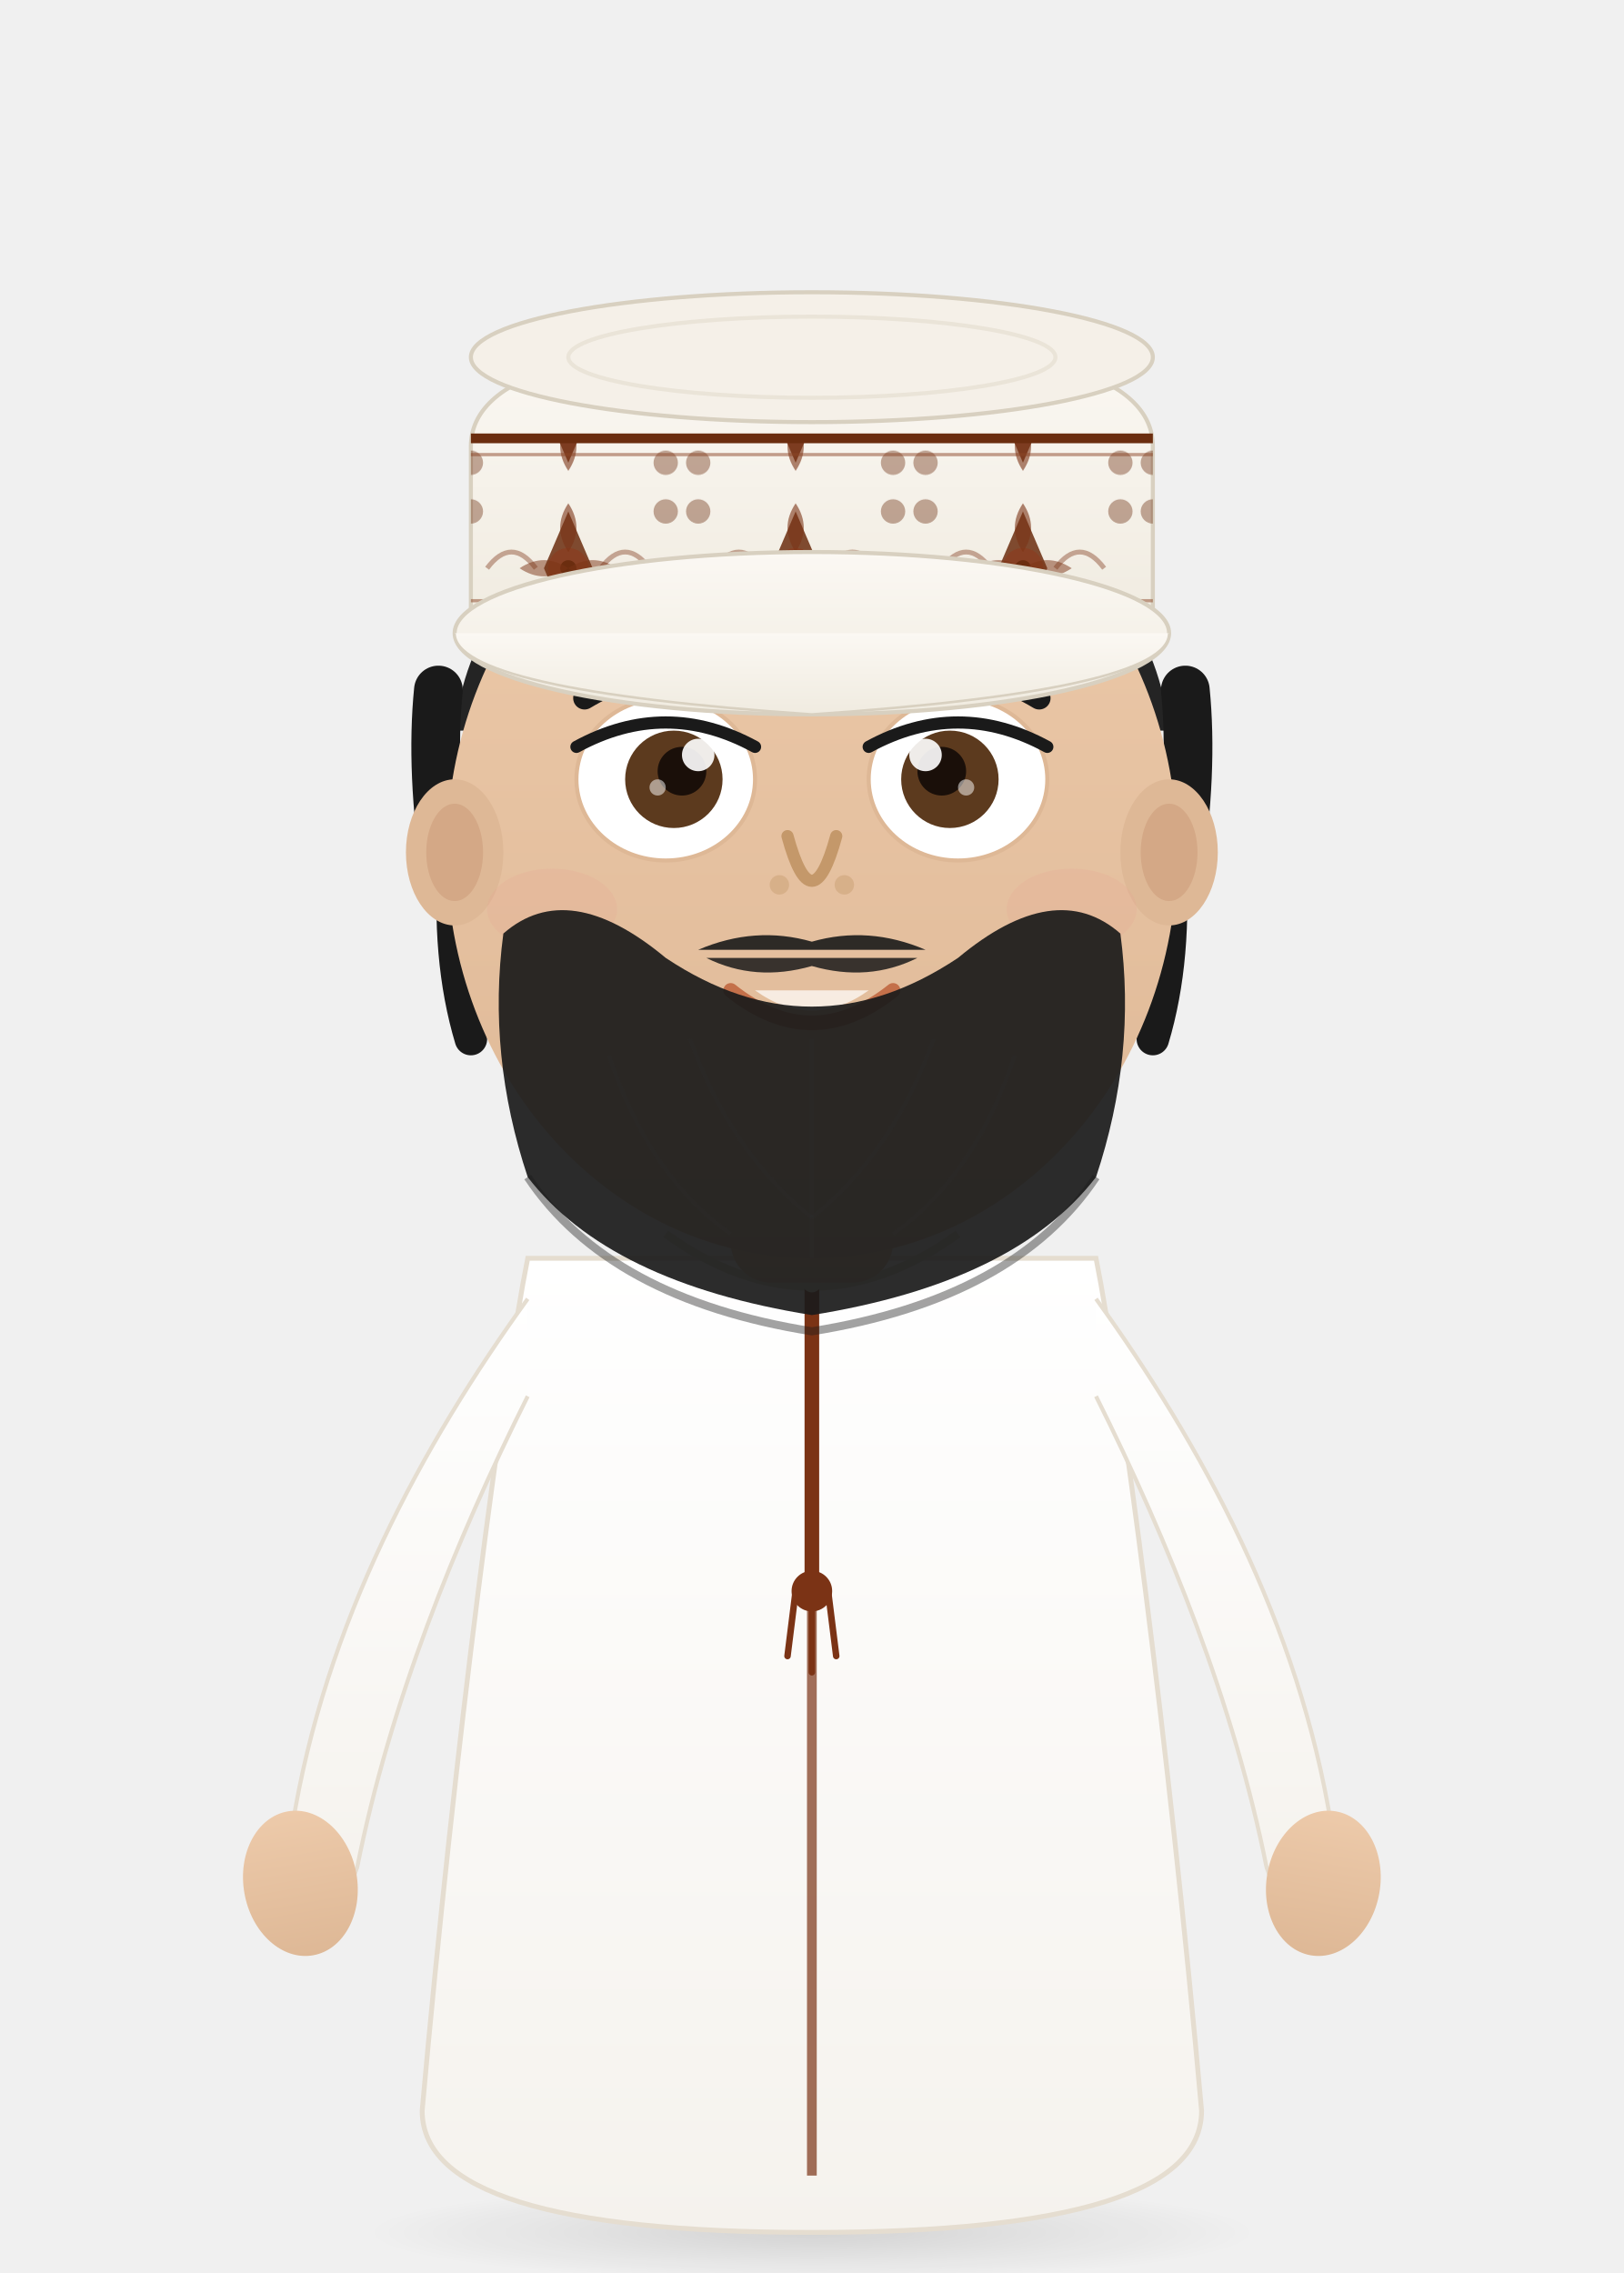
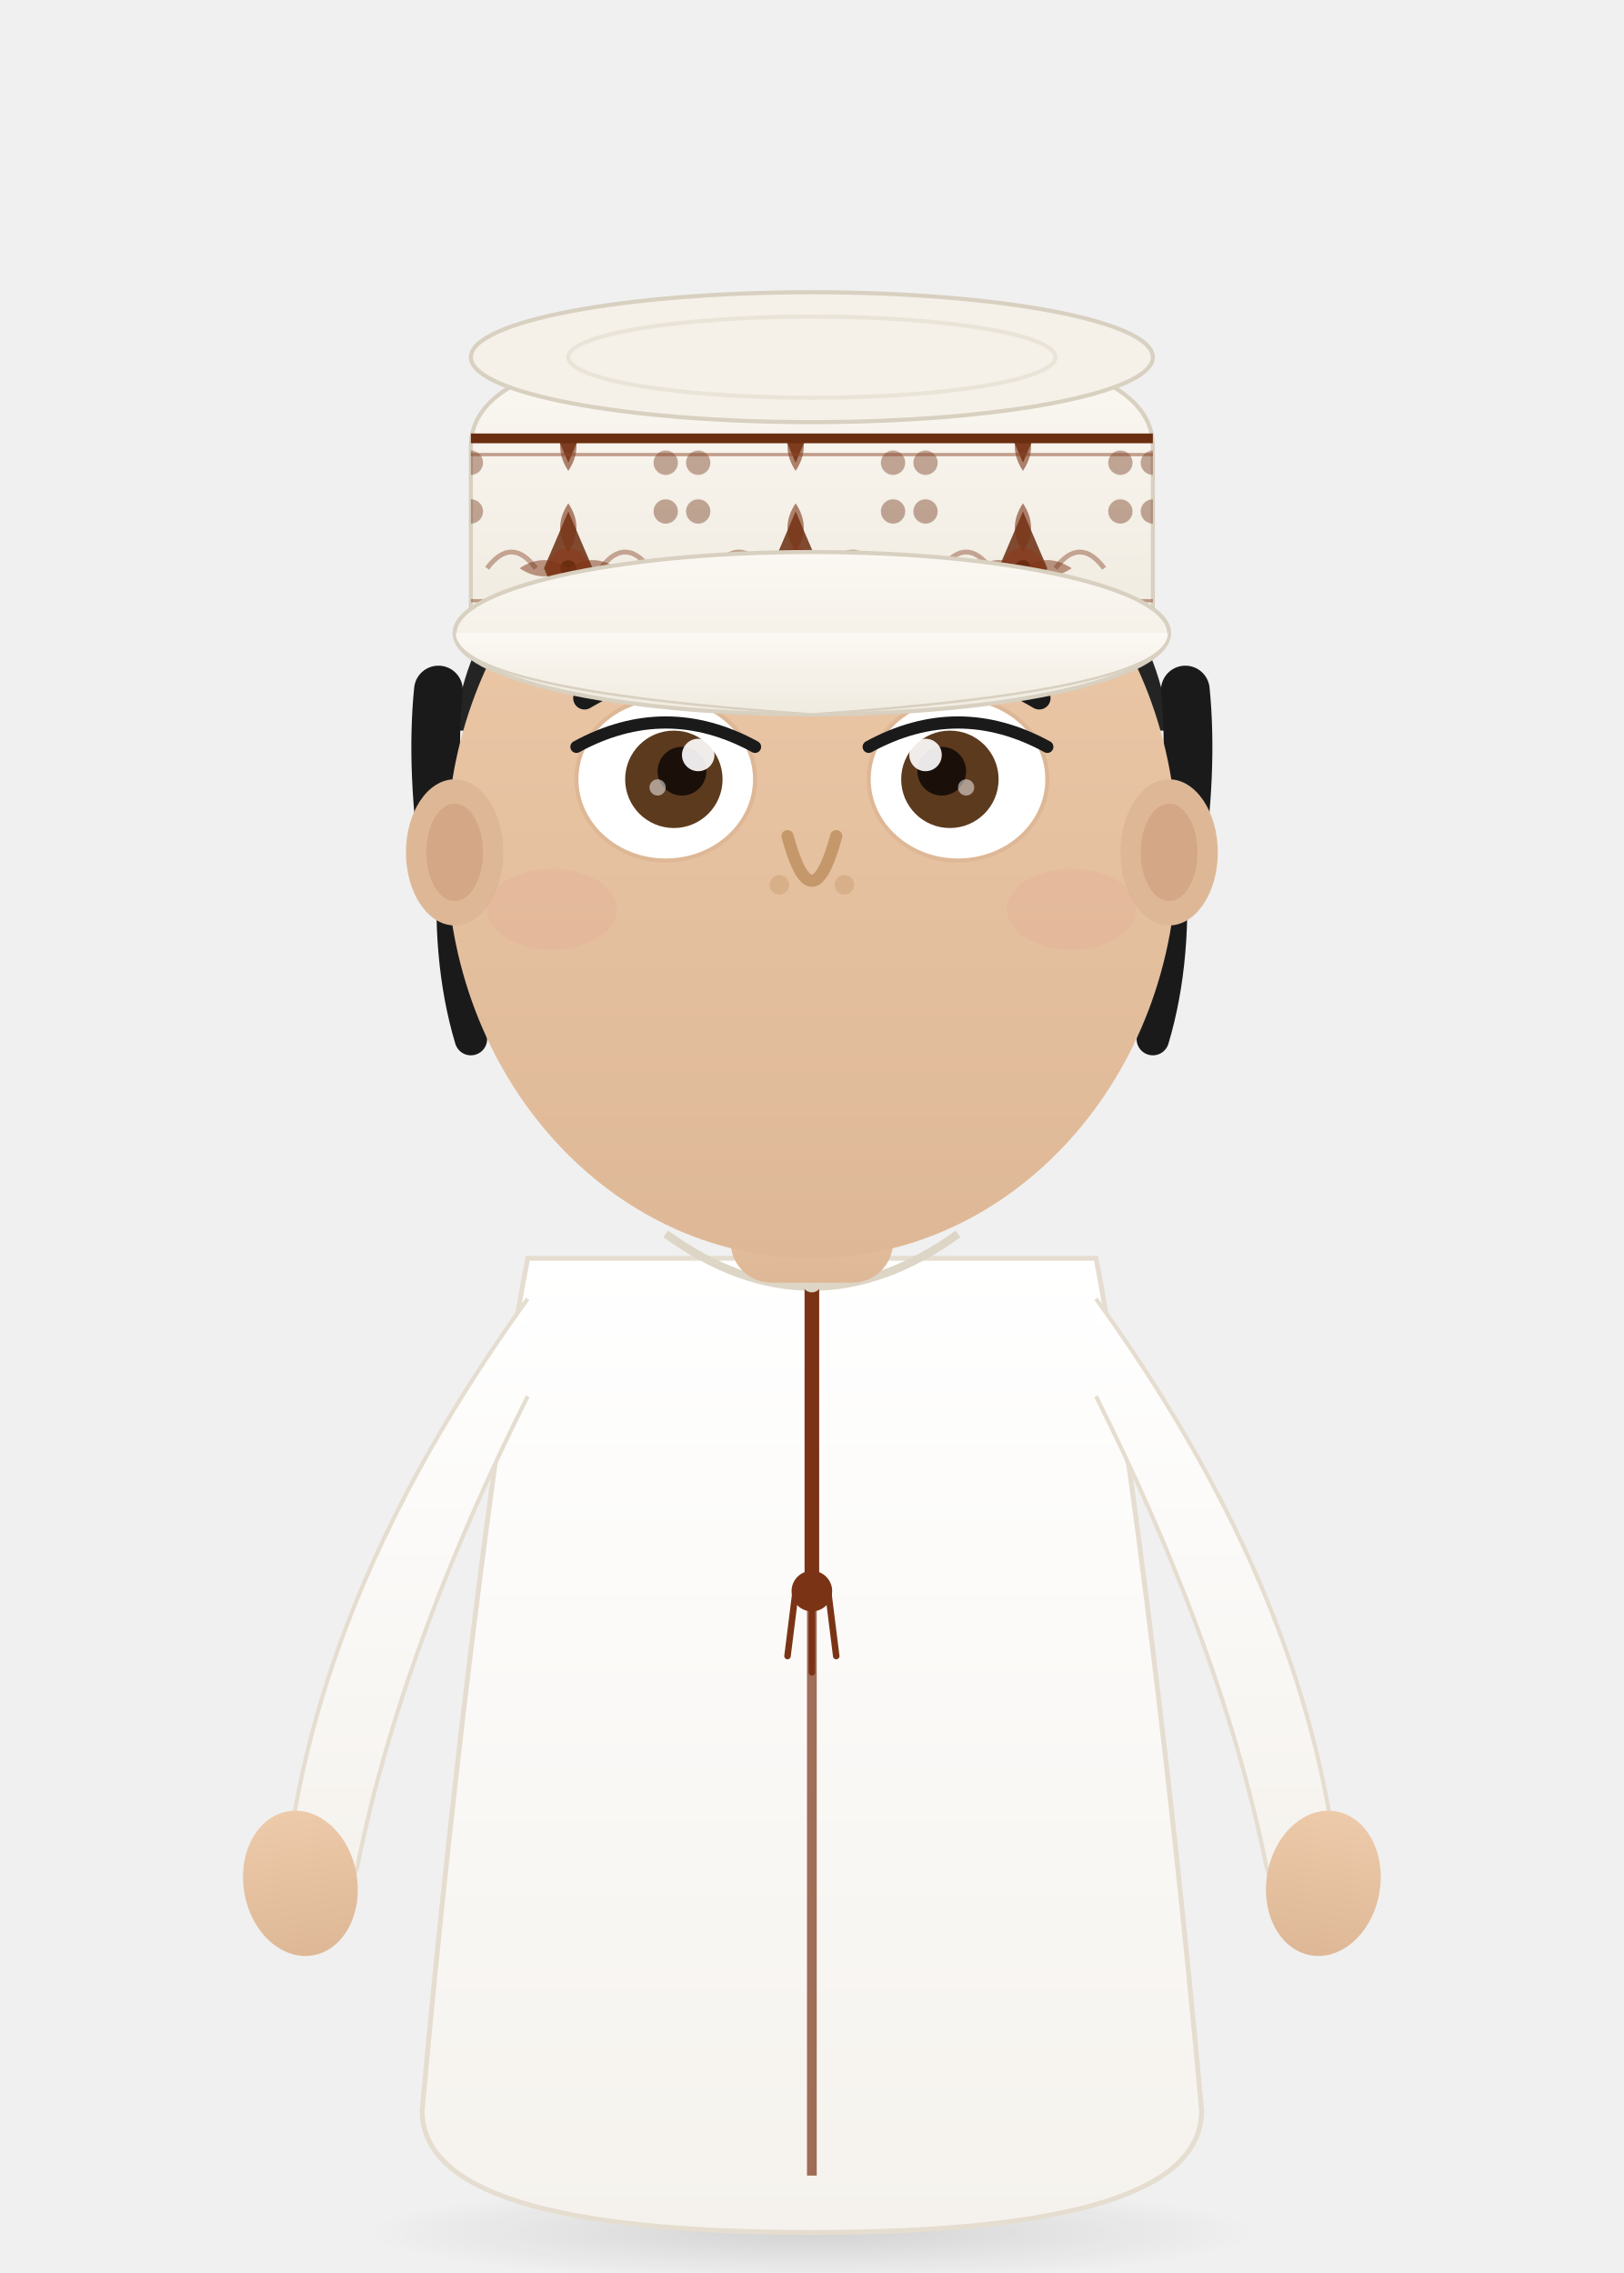
<svg xmlns="http://www.w3.org/2000/svg" viewBox="0 0 200 280" width="200" height="280">
  <defs>
    <linearGradient id="skinGrad" x1="0" y1="0" x2="0" y2="1">
      <stop offset="0%" stop-color="#EDCAAA" />
      <stop offset="100%" stop-color="#DEB896" />
    </linearGradient>
    <linearGradient id="dishdashaGrad" x1="0" y1="0" x2="0" y2="1">
      <stop offset="0%" stop-color="#FFFFFF" />
      <stop offset="100%" stop-color="#F5F2ED" />
    </linearGradient>
    <linearGradient id="kummaGrad" x1="0" y1="0" x2="0" y2="1">
      <stop offset="0%" stop-color="#FBF8F3" />
      <stop offset="100%" stop-color="#F0EBE0" />
    </linearGradient>
    <radialGradient id="shadowGrad" cx="0.5" cy="0.5" r="0.5">
      <stop offset="0%" stop-color="rgba(0,0,0,0.12)" />
      <stop offset="100%" stop-color="rgba(0,0,0,0)" />
    </radialGradient>
    <pattern id="kummaPattern" x="0" y="0" width="28" height="20" patternUnits="userSpaceOnUse">
      <rect width="28" height="20" fill="none" />
      <path d="M14 3 L17 10 L14 17 L11 10 Z" fill="#6B2D0F" opacity="0.85" />
      <circle cx="14" cy="10" r="2.5" fill="#8B3D1F" opacity="0.7" />
      <circle cx="14" cy="10" r="1" fill="#6B2D0F" />
      <path d="M14 2 Q16 5 14 8 Q12 5 14 2Z" fill="#7B3315" opacity="0.6" />
      <path d="M14 12 Q16 15 14 18 Q12 15 14 12Z" fill="#7B3315" opacity="0.6" />
      <path d="M8 10 Q11 8 14 10 Q11 12 8 10Z" fill="#7B3315" opacity="0.5" />
      <path d="M20 10 Q17 8 14 10 Q17 12 20 10Z" fill="#7B3315" opacity="0.5" />
      <circle cx="2" cy="3" r="1.5" fill="#6B2D0F" opacity="0.4" />
      <circle cx="26" cy="3" r="1.5" fill="#6B2D0F" opacity="0.4" />
      <circle cx="2" cy="17" r="1.5" fill="#6B2D0F" opacity="0.4" />
      <circle cx="26" cy="17" r="1.5" fill="#6B2D0F" opacity="0.4" />
      <path d="M4 10 Q7 6 10 10" fill="none" stroke="#7B3315" stroke-width="0.6" opacity="0.4" />
      <path d="M18 10 Q21 6 24 10" fill="none" stroke="#7B3315" stroke-width="0.6" opacity="0.4" />
    </pattern>
  </defs>
  <ellipse cx="100" cy="275" rx="55" ry="6" fill="url(#shadowGrad)" />
  <g id="avatar-dishdasha">
    <path d="M65 155 C62 170 56 215 52 260 Q52 275 100 275 Q148 275 148 260 C144 215 138 170 135 155 Z" fill="url(#dishdashaGrad)" stroke="#E5DDD0" stroke-width="0.6" />
    <path d="M82 152 Q100 165 118 152" fill="none" stroke="#DDD5C5" stroke-width="1" />
    <line x1="100" y1="160" x2="100" y2="268" stroke="#7B3315" stroke-width="1.2" opacity="0.7" />
    <line x1="100" y1="155" x2="100" y2="195" stroke="#7B3315" stroke-width="1.8" stroke-linecap="round" />
    <circle cx="100" cy="196" r="2.5" fill="#7B3315" />
    <line x1="98" y1="196" x2="97" y2="204" stroke="#7B3315" stroke-width="0.8" stroke-linecap="round" />
    <line x1="100" y1="198" x2="100" y2="206" stroke="#7B3315" stroke-width="0.8" stroke-linecap="round" />
    <line x1="102" y1="196" x2="103" y2="204" stroke="#7B3315" stroke-width="0.8" stroke-linecap="round" />
    <circle cx="100" cy="158" r="1.2" fill="#DDD5C5" />
  </g>
  <g id="avatar-arm-left">
    <path d="M65 160 C52 178 40 200 36 225 Q34 232 38 234 Q42 236 44 230 C48 210 56 190 65 172" fill="url(#dishdashaGrad)" stroke="#E5DDD0" stroke-width="0.5" />
    <ellipse cx="37" cy="232" rx="7" ry="9" fill="url(#skinGrad)" transform="rotate(-10,37,232)" />
  </g>
  <g id="avatar-arm-right" transform-origin="135 160">
    <path d="M135 160 C148 178 160 200 164 225 Q166 232 162 234 Q158 236 156 230 C152 210 144 190 135 172" fill="url(#dishdashaGrad)" stroke="#E5DDD0" stroke-width="0.5" />
    <ellipse cx="163" cy="232" rx="7" ry="9" fill="url(#skinGrad)" transform="rotate(10,163,232)" />
  </g>
  <g id="avatar-head">
    <rect x="90" y="138" width="20" height="20" rx="5" fill="url(#skinGrad)" />
    <path d="M56 90 Q58 72 75 65 Q100 55 125 65 Q142 72 144 90" fill="#1A1A1A" opacity="0.95" />
    <path d="M54 85 Q53 95 55 108" fill="none" stroke="#1A1A1A" stroke-width="6" stroke-linecap="round" />
    <path d="M146 85 Q147 95 145 108" fill="none" stroke="#1A1A1A" stroke-width="6" stroke-linecap="round" />
    <path d="M56 105 Q55 118 58 128" fill="none" stroke="#1A1A1A" stroke-width="4" stroke-linecap="round" />
    <path d="M144 105 Q145 118 142 128" fill="none" stroke="#1A1A1A" stroke-width="4" stroke-linecap="round" />
    <ellipse cx="100" cy="105" rx="45" ry="50" fill="url(#skinGrad)" />
    <ellipse cx="56" cy="105" rx="6" ry="9" fill="#DEB896" />
    <ellipse cx="56" cy="105" rx="3.5" ry="6" fill="#D4A886" />
    <ellipse cx="144" cy="105" rx="6" ry="9" fill="#DEB896" />
    <ellipse cx="144" cy="105" rx="3.5" ry="6" fill="#D4A886" />
    <path d="M72 86 Q82 80 92 84" fill="none" stroke="#1A1A1A" stroke-width="2.8" stroke-linecap="round" />
    <path d="M108 84 Q118 80 128 86" fill="none" stroke="#1A1A1A" stroke-width="2.8" stroke-linecap="round" />
    <g id="avatar-eyes">
      <ellipse cx="82" cy="96" rx="11" ry="10" fill="white" />
      <ellipse cx="82" cy="96" rx="11" ry="10" fill="none" stroke="#DEB896" stroke-width="0.5" />
      <circle cx="83" cy="96" r="6" fill="#5C3A1E" />
      <circle cx="84" cy="95" r="3" fill="#1A0F09" />
      <circle cx="86" cy="93" r="2" fill="white" opacity="0.9" />
      <circle cx="81" cy="97" r="1" fill="white" opacity="0.5" />
      <path d="M71 92 Q82 86 93 92" fill="none" stroke="#1A1A1A" stroke-width="1.5" stroke-linecap="round" />
      <ellipse cx="118" cy="96" rx="11" ry="10" fill="white" />
      <ellipse cx="118" cy="96" rx="11" ry="10" fill="none" stroke="#DEB896" stroke-width="0.5" />
      <circle cx="117" cy="96" r="6" fill="#5C3A1E" />
      <circle cx="116" cy="95" r="3" fill="#1A0F09" />
      <circle cx="114" cy="93" r="2" fill="white" opacity="0.9" />
      <circle cx="119" cy="97" r="1" fill="white" opacity="0.5" />
      <path d="M107 92 Q118 86 129 92" fill="none" stroke="#1A1A1A" stroke-width="1.5" stroke-linecap="round" />
    </g>
    <path d="M97 103 Q100 114 103 103" fill="none" stroke="#C4986A" stroke-width="1.5" stroke-linecap="round" />
    <circle cx="96" cy="109" r="1.2" fill="#C4986A" opacity="0.4" />
    <circle cx="104" cy="109" r="1.2" fill="#C4986A" opacity="0.4" />
-     <g id="avatar-mouth">
-       <path d="M90 122 Q100 130 110 122" fill="none" stroke="#C4704A" stroke-width="1.8" stroke-linecap="round" />
-       <path d="M93 122 Q100 127 107 122" fill="white" opacity="0.7" />
-     </g>
    <ellipse cx="68" cy="112" rx="8" ry="5" fill="#E8A090" opacity="0.2" />
    <ellipse cx="132" cy="112" rx="8" ry="5" fill="#E8A090" opacity="0.2" />
-     <g id="avatar-beard">
-       <path d="M86 117 Q93 114 100 116 Q107 114 114 117" fill="#1A1A1A" opacity="0.9" />
-       <path d="M87 118 Q93 121 100 119 Q107 121 113 118" fill="#1A1A1A" opacity="0.85" />
-       <path d="M62 115 Q60 130 65 145 Q75 158 100 162 Q125 158 135 145 Q140 130 138 115" fill="none" stroke="#1A1A1A" stroke-width="0" />
-       <path d="M62 115 Q60 130 65 145 Q75 158 100 162 Q125 158 135 145 Q140 130 138 115 Q130 108 118 118 Q100 130 82 118 Q70 108 62 115Z" fill="#1A1A1A" opacity="0.92" />
-       <path d="M75 130 Q80 145 90 152" fill="none" stroke="#2A2A2A" stroke-width="0.5" opacity="0.3" />
-       <path d="M85 128 Q90 142 100 150" fill="none" stroke="#2A2A2A" stroke-width="0.5" opacity="0.3" />
-       <path d="M100 128 Q100 142 100 155" fill="none" stroke="#2A2A2A" stroke-width="0.5" opacity="0.3" />
-       <path d="M115 128 Q110 142 100 150" fill="none" stroke="#2A2A2A" stroke-width="0.5" opacity="0.3" />
-       <path d="M125 130 Q120 145 110 152" fill="none" stroke="#2A2A2A" stroke-width="0.5" opacity="0.3" />
-       <path d="M65 145 Q75 160 100 164 Q125 160 135 145" fill="none" stroke="#1A1A1A" stroke-width="1" opacity="0.4" />
-     </g>
    <g id="avatar-kumma">
      <path d="M58 78 L58 55 Q58 42 100 42 Q142 42 142 55 L142 78" fill="url(#kummaGrad)" stroke="#D8D0C0" stroke-width="0.5" />
      <ellipse cx="100" cy="44" rx="42" ry="8" fill="#F5F0E8" stroke="#D8D0C0" stroke-width="0.5" />
      <rect x="58" y="54" width="84" height="22" fill="url(#kummaPattern)" />
      <line x1="58" y1="54" x2="142" y2="54" stroke="#6B2D0F" stroke-width="1.2" />
      <line x1="58" y1="76" x2="142" y2="76" stroke="#6B2D0F" stroke-width="1.2" />
      <line x1="58" y1="56" x2="142" y2="56" stroke="#8B4525" stroke-width="0.4" opacity="0.5" />
      <line x1="58" y1="74" x2="142" y2="74" stroke="#8B4525" stroke-width="0.4" opacity="0.5" />
      <ellipse cx="100" cy="78" rx="44" ry="10" fill="url(#kummaGrad)" stroke="#D8D0C0" stroke-width="0.5" />
      <path d="M56 78 Q56 85 100 88 Q144 85 144 78" fill="url(#kummaGrad)" stroke="#D8D0C0" stroke-width="0.3" />
      <ellipse cx="100" cy="44" rx="30" ry="5" fill="none" stroke="#E0D8C8" stroke-width="0.5" opacity="0.5" />
    </g>
  </g>
  <g id="avatar-blink" opacity="0">
    <ellipse cx="82" cy="96" rx="11" ry="10" fill="url(#skinGrad)" />
    <path d="M71 96 Q82 101 93 96" fill="none" stroke="#1A1A1A" stroke-width="2" stroke-linecap="round" />
    <ellipse cx="118" cy="96" rx="11" ry="10" fill="url(#skinGrad)" />
    <path d="M107 96 Q118 101 129 96" fill="none" stroke="#1A1A1A" stroke-width="2" stroke-linecap="round" />
  </g>
  <style>
    #avatar-body, #avatar-head { animation: avatarIdle 3s ease-in-out infinite; }
    @keyframes avatarIdle {
      0%, 100% { transform: translateY(0); }
      50% { transform: translateY(-5px); }
    }
    #avatar-blink { animation: blink 4s ease-in-out infinite; }
    @keyframes blink {
      0%, 92%, 100% { opacity: 0; }
      95%, 97% { opacity: 1; }
    }
    #avatar-head { animation: avatarIdle 3s ease-in-out infinite, headTilt 6s ease-in-out infinite; }
    @keyframes headTilt {
      0%, 100% { transform: translateY(0) rotate(0deg); }
      25% { transform: translateY(-5px) rotate(-2deg); }
      75% { transform: translateY(-3px) rotate(2deg); }
    }
    .avatar-waving #avatar-arm-right { animation: waveArm 0.8s ease-in-out 3; transform-origin: 135px 160px; }
    @keyframes waveArm {
      0%, 100% { transform: rotate(0deg); }
      25% { transform: rotate(-35deg) translateX(5px); }
      75% { transform: rotate(-35deg) translateX(5px); }
    }
    .avatar-pointing #avatar-arm-right { animation: pointArm 0.6s ease-out forwards; transform-origin: 135px 160px; }
    @keyframes pointArm {
      0% { transform: rotate(0deg); }
      100% { transform: rotate(-50deg) translateX(10px) translateY(-10px); }
    }
    .avatar-celebrating #avatar-arm-right { animation: celebrateR 0.5s ease-in-out 4; transform-origin: 135px 160px; }
    .avatar-celebrating #avatar-arm-left { animation: celebrateL 0.5s ease-in-out 4; transform-origin: 65px 160px; }
    @keyframes celebrateR { 0%, 100% { transform: rotate(0); } 50% { transform: rotate(-45deg) translateY(-10px); } }
    @keyframes celebrateL { 0%, 100% { transform: rotate(0); } 50% { transform: rotate(45deg) translateY(-10px); } }
    @media (prefers-reduced-motion: reduce) {
      #avatar-body, #avatar-head, #avatar-blink,
      .avatar-waving #avatar-arm-right, .avatar-pointing #avatar-arm-right,
      .avatar-celebrating #avatar-arm-right, .avatar-celebrating #avatar-arm-left { animation: none !important; }
    }
  </style>
</svg>
